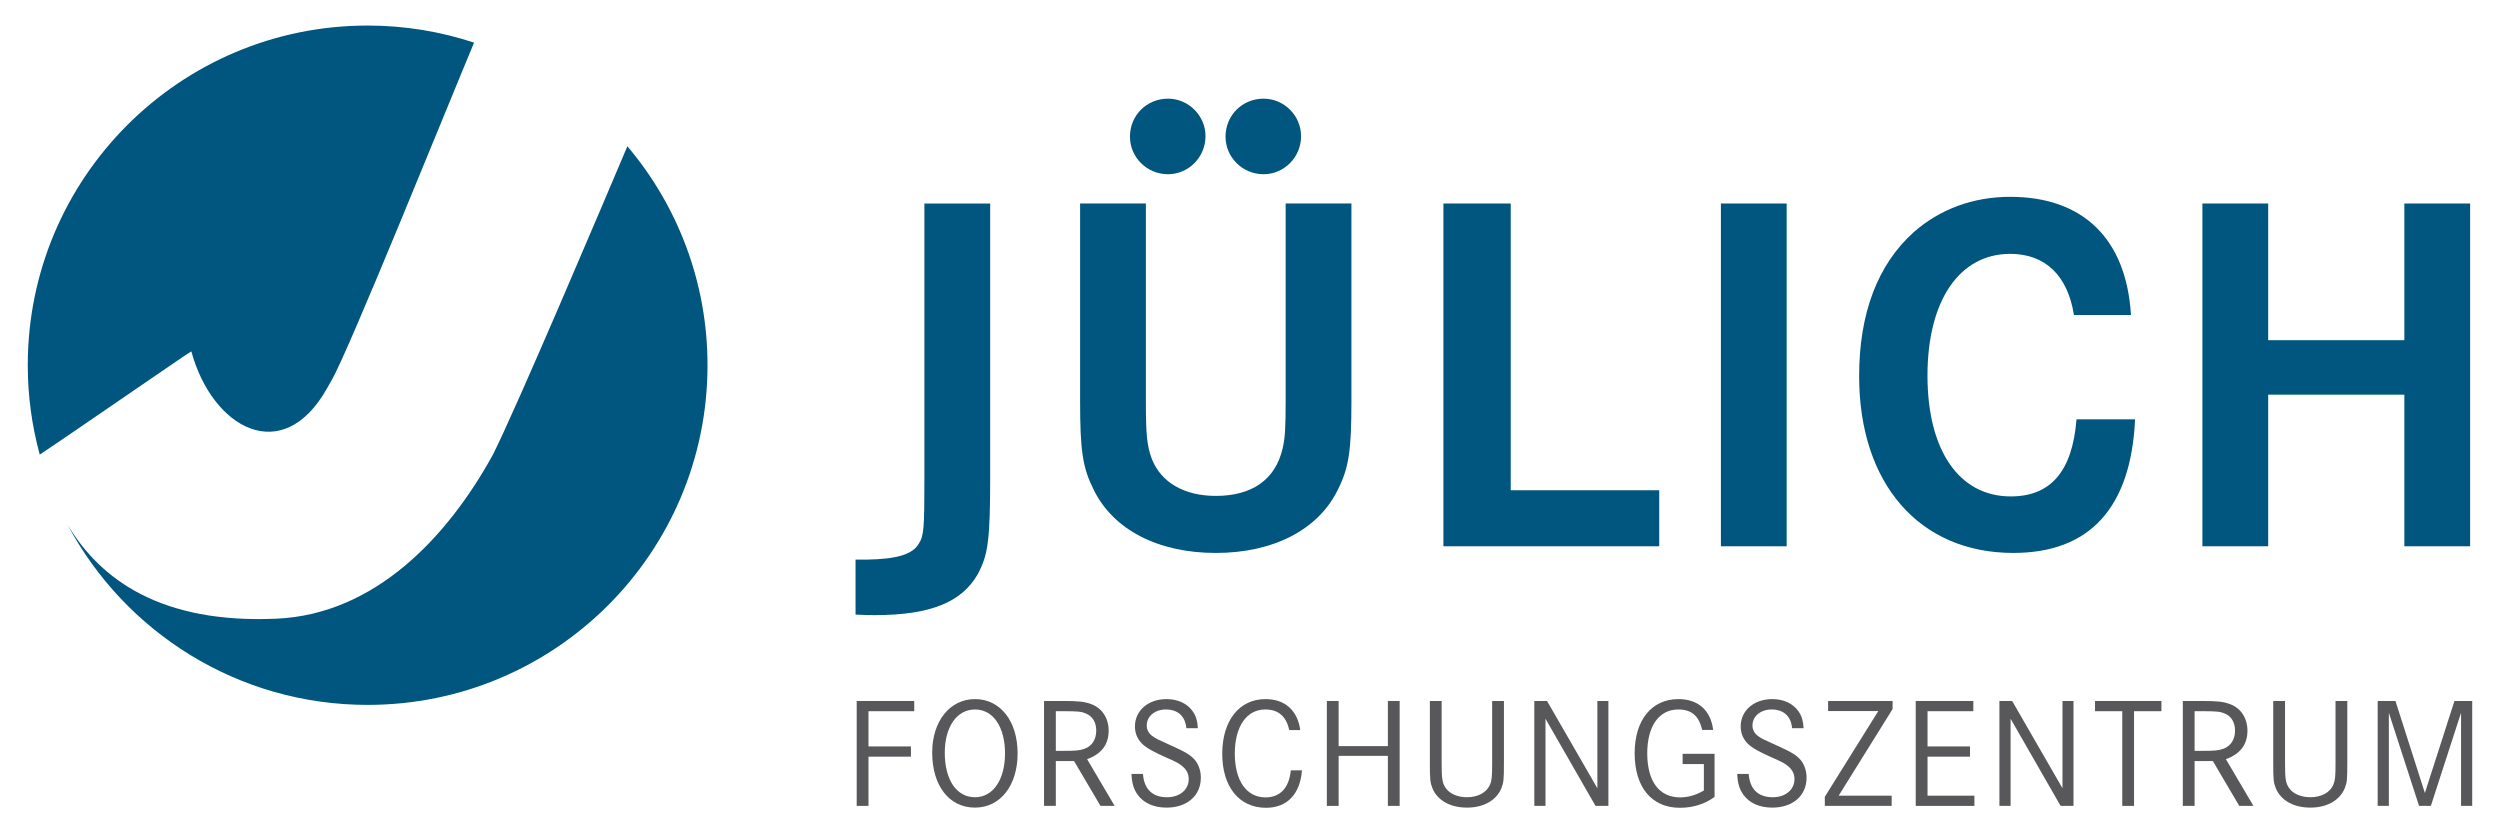
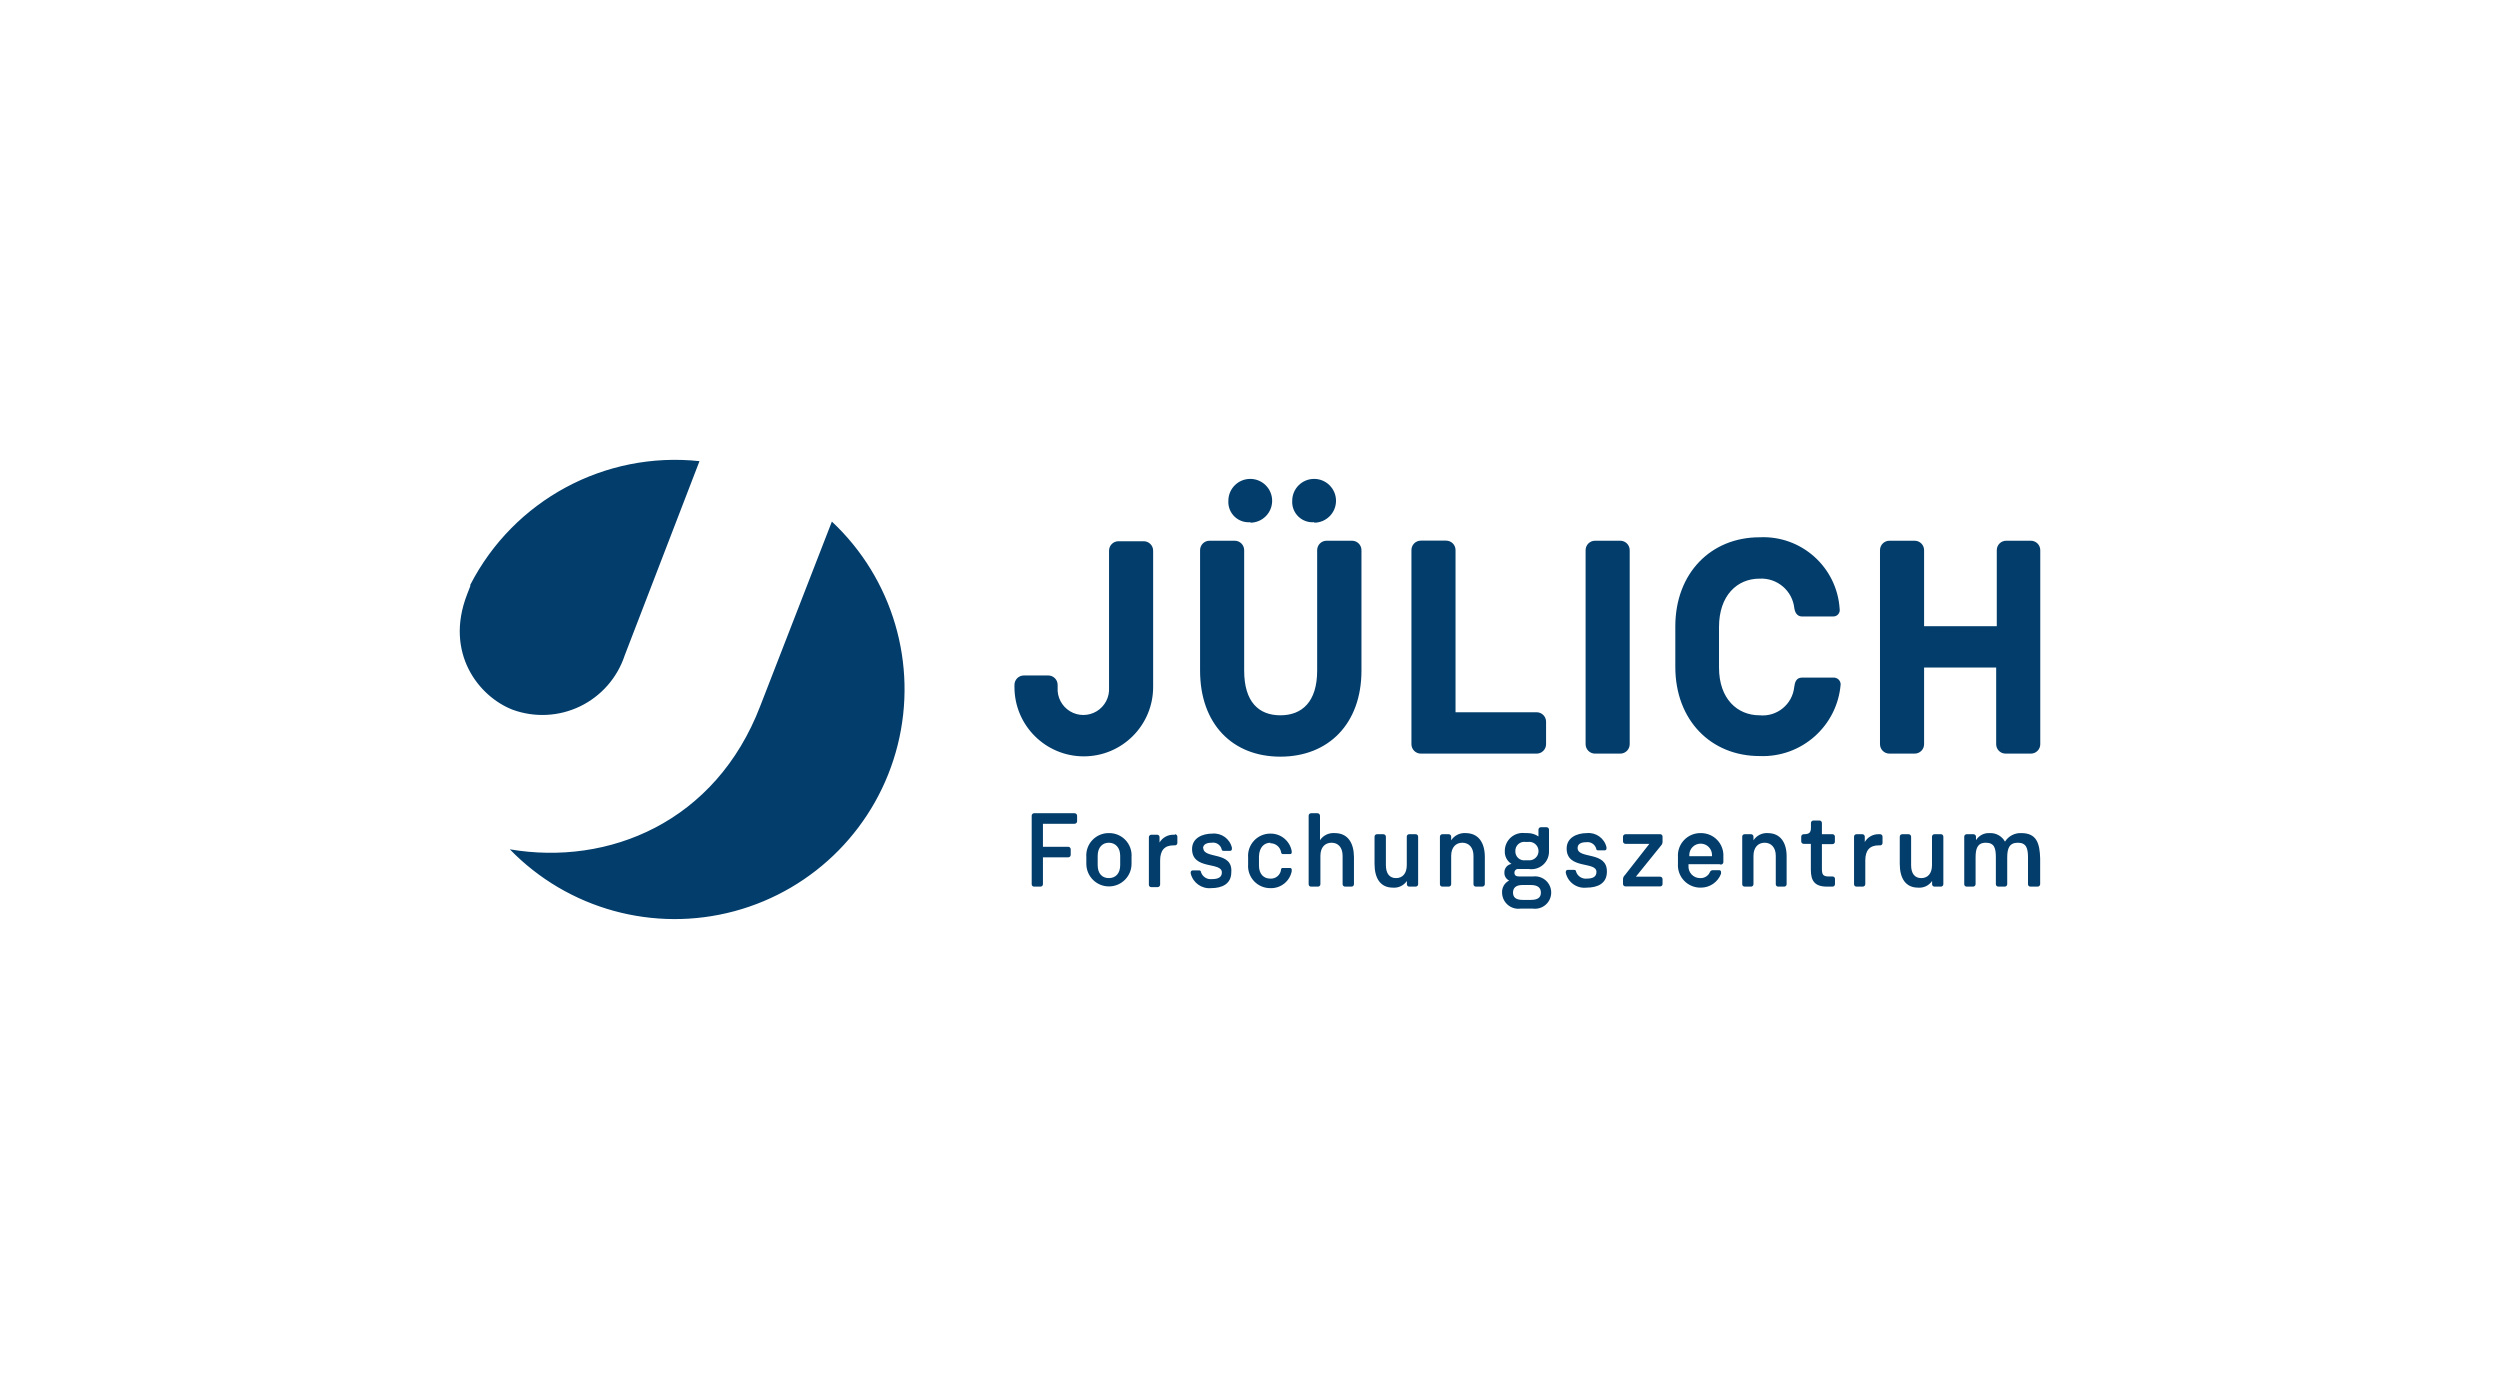
- <svg xmlns="http://www.w3.org/2000/svg" version="1.0" width="900" height="300" id="svg2616">
-   <defs id="defs2618">
-     <clipPath id="clipPath125">
-       <path d="M 455.872,24.874 L 567.455,24.874 L 567.455,64.761 L 455.872,64.761 L 455.872,24.874 z" id="path127" />
-     </clipPath>
-   </defs>
-   <g id="layer1">
-     <g transform="matrix(7.916602,0,0,-7.916602,-3598.957,514.4071)" id="g121">
-       <g clip-path="url(#clipPath125)" id="g123">
-         <g transform="translate(469.4743,47.3088)" id="g129">
-           <path d="M 0,0 C 0.004,-0.003 0.119,0.218 0.213,0.376 C 0.97,1.656 5.567,13.048 6.693,15.731 C 5.17,16.233 3.544,16.508 1.853,16.508 C -6.683,16.508 -13.603,9.592 -13.603,1.061 C -13.603,-0.346 -13.411,-1.707 -13.058,-3.002 C -12.088,-2.371 -6.173,1.72 -6.165,1.691 C -5.217,-1.795 -2.027,-3.593 0,0 M 13.664,11.019 C 12.503,8.273 8.595,-0.937 7.547,-3.01 C 5.483,-6.762 2.185,-10.263 -2.283,-10.464 C -7.527,-10.7 -10.304,-8.699 -11.799,-6.179 C -9.203,-11.061 -4.064,-14.385 1.853,-14.385 C 10.389,-14.385 17.308,-7.469 17.308,1.061 C 17.308,4.857 15.935,8.33 13.664,11.019" id="path131" style="fill:#00567e;fill-opacity:1;fill-rule:nonzero;stroke:none" />
-         </g>
-         <g transform="translate(499.6361,55.7243)" id="g133">
-           <path d="M 0,0 L 0,-12.409 C 0,-15.283 -0.093,-15.984 -0.561,-16.848 C -1.285,-18.134 -2.734,-18.718 -5.234,-18.718 C -5.421,-18.718 -5.725,-18.718 -6.122,-18.695 L -6.122,-16.194 L -5.772,-16.194 L -5.608,-16.194 C -4.253,-16.171 -3.528,-15.96 -3.248,-15.47 C -3.014,-15.119 -2.991,-14.769 -2.991,-12.479 L -2.991,0 L 0,0" id="path135" style="fill:#00567e;fill-opacity:1;fill-rule:nonzero;stroke:none" />
-         </g>
-         <g transform="translate(513.7736,58.7857)" id="g137">
-           <path d="M 0,0 C 0,-0.958 -0.771,-1.73 -1.706,-1.73 C -2.664,-1.73 -3.435,-0.958 -3.435,-0.024 C -3.435,0.957 -2.664,1.706 -1.706,1.706 C -0.771,1.706 0,0.935 0,0 M -4.346,0 C -4.346,-0.958 -5.118,-1.73 -6.052,-1.73 C -7.011,-1.73 -7.781,-0.958 -7.781,-0.024 C -7.781,0.957 -7.011,1.706 -6.052,1.706 C -5.118,1.706 -4.346,0.935 -4.346,0 M -7.057,-3.061 L -7.057,-12.011 C -7.057,-13.577 -7.011,-14.092 -6.777,-14.699 C -6.356,-15.75 -5.305,-16.358 -3.879,-16.358 C -2.22,-16.358 -1.168,-15.611 -0.841,-14.208 C -0.724,-13.717 -0.701,-13.25 -0.701,-12.011 L -0.701,-3.061 L 2.29,-3.061 L 2.29,-12.058 C 2.29,-14.302 2.173,-15.073 1.683,-16.054 C 0.794,-17.9 -1.262,-18.952 -3.879,-18.952 C -6.496,-18.952 -8.553,-17.9 -9.441,-16.054 C -9.932,-15.073 -10.048,-14.302 -10.048,-12.058 L -10.048,-3.061 L -7.057,-3.061" id="path139" style="fill:#00567e;fill-opacity:1;fill-rule:nonzero;stroke:none" />
-         </g>
-         <g transform="translate(523.3077,55.7243)" id="g141">
-           <path d="M 0,0 L 0,-13.04 L 6.753,-13.04 L 6.753,-15.587 L -3.061,-15.587 L -3.061,0 L 0,0 z" id="path143" style="fill:#00567e;fill-opacity:1;fill-rule:nonzero;stroke:none" />
-         </g>
-         <path d="M 532.865,55.724 L 535.856,55.724 L 535.856,40.137 L 532.865,40.137 L 532.865,55.724 z" id="path145" style="fill:#00567e;fill-opacity:1;fill-rule:nonzero;stroke:none" />
-         <g transform="translate(548.9192,50.6531)" id="g147">
-           <path d="M 0,0 C -0.281,1.8 -1.309,2.781 -2.898,2.781 C -5.211,2.781 -6.66,0.654 -6.66,-2.757 C -6.66,-6.169 -5.211,-8.249 -2.875,-8.249 C -1.052,-8.249 -0.07,-7.104 0.117,-4.744 L 2.781,-4.744 C 2.594,-8.763 0.724,-10.819 -2.758,-10.819 C -7.034,-10.819 -9.768,-7.665 -9.768,-2.781 C -9.768,0.07 -8.927,2.291 -7.291,3.763 C -6.099,4.814 -4.581,5.375 -2.898,5.375 C 0.42,5.375 2.384,3.459 2.594,0 L 0,0" id="path149" style="fill:#00567e;fill-opacity:1;fill-rule:nonzero;stroke:none" />
-         </g>
-         <g transform="translate(563.9443,49.5083)" id="g151">
-           <path d="M 0,0 L 0,6.216 L 2.991,6.216 L 2.991,-9.371 L 0,-9.371 L 0,-2.477 L -6.192,-2.477 L -6.192,-9.371 L -9.183,-9.371 L -9.183,6.216 L -6.192,6.216 L -6.192,0 L 0,0 z" id="path153" style="fill:#00567e;fill-opacity:1;fill-rule:nonzero;stroke:none" />
-         </g>
-         <g transform="translate(496.0333,31.0348)" id="g155">
-           <path d="M 0,0 L 0,-0.465 L -1.931,-0.465 L -1.931,-2.704 L -2.467,-2.704 L -2.467,2.067 L 0.15,2.067 L 0.15,1.602 L -1.931,1.602 L -1.931,0 L 0,0 z" id="path157" style="fill:#58585a;fill-opacity:1;fill-rule:nonzero;stroke:none" />
-         </g>
-         <g transform="translate(497.5717,30.7487)" id="g159">
-           <path d="M 0,0 C 0,-1.238 0.537,-2.024 1.373,-2.024 C 2.196,-2.024 2.739,-1.23 2.739,-0.029 C 2.739,1.18 2.196,1.967 1.373,1.967 C 0.551,1.967 0,1.18 0,0 M 3.312,-0.029 C 3.312,-1.495 2.525,-2.496 1.373,-2.496 C 0.201,-2.496 -0.572,-1.502 -0.572,0.007 C -0.572,1.43 0.229,2.439 1.373,2.439 C 2.525,2.439 3.312,1.438 3.312,-0.029" id="path161" style="fill:#58585a;fill-opacity:1;fill-rule:nonzero;stroke:none" />
-         </g>
-         <g transform="translate(502.9572,30.8343)" id="g163">
-           <path d="M 0,0 C 0.58,0 0.744,0.014 0.966,0.093 C 1.309,0.215 1.502,0.515 1.502,0.923 C 1.502,1.288 1.338,1.566 1.052,1.688 C 0.83,1.789 0.666,1.803 -0.014,1.803 L -0.336,1.803 L -0.336,0 L 0,0 z M -0.028,2.268 C 0.708,2.268 0.98,2.239 1.295,2.117 C 1.774,1.931 2.067,1.481 2.067,0.916 C 2.067,0.286 1.739,-0.143 1.087,-0.379 L 2.339,-2.503 L 1.695,-2.503 L 0.494,-0.465 L -0.336,-0.465 L -0.336,-2.503 L -0.872,-2.503 L -0.872,2.268 L -0.028,2.268" id="path165" style="fill:#58585a;fill-opacity:1;fill-rule:nonzero;stroke:none" />
-         </g>
-         <g transform="translate(508.5579,31.8644)" id="g167">
-           <path d="M 0,0 C -0.05,0.544 -0.386,0.851 -0.93,0.851 C -1.431,0.851 -1.802,0.544 -1.802,0.122 C -1.802,-0.079 -1.702,-0.257 -1.516,-0.379 C -1.359,-0.486 -1.359,-0.486 -0.665,-0.801 C -0.036,-1.08 0.215,-1.237 0.393,-1.452 C 0.565,-1.666 0.658,-1.945 0.658,-2.253 C 0.658,-3.068 0.029,-3.612 -0.901,-3.612 C -1.48,-3.612 -1.939,-3.405 -2.21,-3.033 C -2.396,-2.775 -2.475,-2.518 -2.496,-2.081 L -1.974,-2.081 C -1.924,-2.768 -1.545,-3.14 -0.88,-3.14 C -0.3,-3.14 0.107,-2.797 0.107,-2.317 C 0.107,-2.081 0.014,-1.896 -0.179,-1.731 C -0.329,-1.602 -0.451,-1.538 -0.923,-1.33 C -1.438,-1.101 -1.752,-0.93 -1.917,-0.794 C -2.196,-0.565 -2.339,-0.272 -2.339,0.079 C -2.339,0.801 -1.738,1.323 -0.901,1.323 C -0.379,1.323 0.057,1.116 0.3,0.751 C 0.444,0.544 0.501,0.336 0.522,0 L 0,0" id="path169" style="fill:#58585a;fill-opacity:1;fill-rule:nonzero;stroke:none" />
-         </g>
-         <g transform="translate(513.2358,31.7787)" id="g171">
-           <path d="M 0,0 C -0.136,0.629 -0.501,0.937 -1.087,0.937 C -1.938,0.937 -2.475,0.165 -2.475,-1.066 C -2.475,-2.303 -1.946,-3.061 -1.08,-3.061 C -0.415,-3.061 -0.007,-2.632 0.071,-1.831 L 0.579,-1.831 C 0.494,-2.918 -0.1,-3.534 -1.058,-3.534 C -2.274,-3.534 -3.047,-2.582 -3.047,-1.08 C -3.047,0.429 -2.274,1.409 -1.08,1.409 C -0.193,1.409 0.379,0.894 0.501,0 L 0,0" id="path173" style="fill:#58585a;fill-opacity:1;fill-rule:nonzero;stroke:none" />
-         </g>
-         <g transform="translate(517.7208,31.0489)" id="g175">
-           <path d="M 0,0 L 0,2.053 L 0.536,2.053 L 0.536,-2.718 L 0,-2.718 L 0,-0.443 L -2.239,-0.443 L -2.239,-2.718 L -2.775,-2.718 L -2.775,2.053 L -2.239,2.053 L -2.239,0 L 0,0 z" id="path177" style="fill:#58585a;fill-opacity:1;fill-rule:nonzero;stroke:none" />
-         </g>
-         <g transform="translate(520.1667,33.1019)" id="g179">
-           <path d="M 0,0 L 0,-2.811 C 0,-3.541 0.029,-3.719 0.172,-3.941 C 0.351,-4.213 0.715,-4.377 1.152,-4.377 C 1.659,-4.377 2.06,-4.156 2.203,-3.791 C 2.282,-3.605 2.296,-3.419 2.296,-2.811 L 2.296,0 L 2.832,0 L 2.832,-2.818 C 2.832,-3.576 2.818,-3.705 2.718,-3.963 C 2.489,-4.52 1.91,-4.849 1.152,-4.849 C 0.386,-4.849 -0.193,-4.52 -0.422,-3.963 C -0.522,-3.705 -0.536,-3.576 -0.536,-2.818 L -0.536,0 L 0,0" id="path181" style="fill:#58585a;fill-opacity:1;fill-rule:nonzero;stroke:none" />
-         </g>
-         <g transform="translate(524.959,33.1019)" id="g183">
-           <path d="M 0,0 L 2.289,-3.97 L 2.289,0 L 2.79,0 L 2.79,-4.771 L 2.204,-4.771 L -0.071,-0.808 L -0.071,-4.771 L -0.579,-4.771 L -0.579,0 L 0,0 z" id="path185" style="fill:#58585a;fill-opacity:1;fill-rule:nonzero;stroke:none" />
-         </g>
-         <g transform="translate(532.5768,30.6987)" id="g187">
-           <path d="M 0,0 L 0,-1.96 C -0.45,-2.289 -0.987,-2.454 -1.573,-2.454 C -2.861,-2.454 -3.634,-1.523 -3.634,0.028 C -3.634,1.531 -2.861,2.489 -1.645,2.489 C -0.751,2.489 -0.172,1.981 -0.064,1.087 L -0.565,1.087 C -0.708,1.724 -1.051,2.017 -1.645,2.017 C -2.525,2.017 -3.061,1.266 -3.061,0.021 C -3.061,-1.252 -2.517,-1.981 -1.566,-1.981 C -1.202,-1.981 -0.837,-1.874 -0.486,-1.667 L -0.486,-0.465 L -1.452,-0.465 L -1.452,0 L 0,0" id="path189" style="fill:#58585a;fill-opacity:1;fill-rule:nonzero;stroke:none" />
-         </g>
-         <g transform="translate(536.1028,31.8644)" id="g191">
-           <path d="M 0,0 C -0.05,0.544 -0.386,0.851 -0.929,0.851 C -1.43,0.851 -1.802,0.544 -1.802,0.122 C -1.802,-0.079 -1.702,-0.257 -1.516,-0.379 C -1.359,-0.486 -1.359,-0.486 -0.665,-0.801 C -0.035,-1.08 0.215,-1.237 0.394,-1.452 C 0.565,-1.666 0.658,-1.945 0.658,-2.253 C 0.658,-3.068 0.029,-3.612 -0.901,-3.612 C -1.481,-3.612 -1.938,-3.405 -2.21,-3.033 C -2.396,-2.775 -2.475,-2.518 -2.496,-2.081 L -1.974,-2.081 C -1.924,-2.768 -1.545,-3.14 -0.88,-3.14 C -0.3,-3.14 0.108,-2.797 0.108,-2.317 C 0.108,-2.081 0.015,-1.896 -0.178,-1.731 C -0.329,-1.602 -0.45,-1.538 -0.923,-1.33 C -1.438,-1.101 -1.752,-0.93 -1.917,-0.794 C -2.195,-0.565 -2.338,-0.272 -2.338,0.079 C -2.338,0.801 -1.738,1.323 -0.901,1.323 C -0.379,1.323 0.058,1.116 0.301,0.751 C 0.444,0.544 0.501,0.336 0.523,0 L 0,0" id="path193" style="fill:#58585a;fill-opacity:1;fill-rule:nonzero;stroke:none" />
-         </g>
-         <g transform="translate(540.6736,33.1019)" id="g195">
-           <path d="M 0,0 L 0,-0.365 L -2.453,-4.306 L -0.043,-4.306 L -0.043,-4.771 L -3.083,-4.771 L -3.083,-4.356 L -0.651,-0.458 L -2.933,-0.458 L -2.933,0 L 0,0 z" id="path197" style="fill:#58585a;fill-opacity:1;fill-rule:nonzero;stroke:none" />
-         </g>
-         <g transform="translate(544.1926,31.0348)" id="g199">
-           <path d="M 0,0 L 0,-0.465 L -1.931,-0.465 L -1.931,-2.239 L 0.201,-2.239 L 0.201,-2.704 L -2.468,-2.704 L -2.468,2.067 L 0.151,2.067 L 0.151,1.602 L -1.931,1.602 L -1.931,0 L 0,0 z" id="path201" style="fill:#58585a;fill-opacity:1;fill-rule:nonzero;stroke:none" />
-         </g>
-         <g transform="translate(546.1095,33.1019)" id="g203">
-           <path d="M 0,0 L 2.289,-3.97 L 2.289,0 L 2.79,0 L 2.79,-4.771 L 2.203,-4.771 L -0.071,-0.808 L -0.071,-4.771 L -0.579,-4.771 L -0.579,0 L 0,0 z" id="path205" style="fill:#58585a;fill-opacity:1;fill-rule:nonzero;stroke:none" />
-         </g>
-         <g transform="translate(552.8975,33.1019)" id="g207">
-           <path d="M 0,0 L 0,-0.465 L -1.245,-0.465 L -1.245,-4.771 L -1.781,-4.771 L -1.781,-0.465 L -3.019,-0.465 L -3.019,0 L 0,0 z" id="path209" style="fill:#58585a;fill-opacity:1;fill-rule:nonzero;stroke:none" />
-         </g>
-         <g transform="translate(554.7425,30.8343)" id="g211">
-           <path d="M 0,0 C 0.58,0 0.744,0.014 0.966,0.093 C 1.309,0.215 1.502,0.515 1.502,0.923 C 1.502,1.288 1.338,1.566 1.052,1.688 C 0.83,1.789 0.666,1.803 -0.014,1.803 L -0.336,1.803 L -0.336,0 L 0,0 z M -0.028,2.268 C 0.708,2.268 0.98,2.239 1.295,2.117 C 1.774,1.931 2.067,1.481 2.067,0.916 C 2.067,0.286 1.739,-0.143 1.087,-0.379 L 2.339,-2.503 L 1.695,-2.503 L 0.494,-0.465 L -0.336,-0.465 L -0.336,-2.503 L -0.872,-2.503 L -0.872,2.268 L -0.028,2.268" id="path213" style="fill:#58585a;fill-opacity:1;fill-rule:nonzero;stroke:none" />
-         </g>
-         <g transform="translate(558.5187,33.1019)" id="g215">
-           <path d="M 0,0 L 0,-2.811 C 0,-3.541 0.028,-3.719 0.172,-3.941 C 0.35,-4.213 0.715,-4.377 1.152,-4.377 C 1.659,-4.377 2.06,-4.156 2.203,-3.791 C 2.281,-3.605 2.296,-3.419 2.296,-2.811 L 2.296,0 L 2.832,0 L 2.832,-2.818 C 2.832,-3.576 2.818,-3.705 2.718,-3.963 C 2.489,-4.52 1.909,-4.849 1.152,-4.849 C 0.386,-4.849 -0.193,-4.52 -0.422,-3.963 C -0.523,-3.705 -0.537,-3.576 -0.537,-2.818 L -0.537,0 L 0,0" id="path217" style="fill:#58585a;fill-opacity:1;fill-rule:nonzero;stroke:none" />
-         </g>
-         <g transform="translate(563.5398,33.1019)" id="g219">
-           <path d="M 0,0 L 1.338,-4.184 L 2.683,0 L 3.491,0 L 3.491,-4.771 L 2.983,-4.771 L 2.983,-0.536 L 1.61,-4.771 L 1.073,-4.771 L -0.3,-0.536 L -0.3,-4.771 L -0.808,-4.771 L -0.808,0 L 0,0 z" id="path221" style="fill:#58585a;fill-opacity:1;fill-rule:nonzero;stroke:none" />
-         </g>
-       </g>
-     </g>
-   </g>
+ <svg xmlns="http://www.w3.org/2000/svg" id="Ebene_1" data-name="Ebene 1" viewBox="0 0 246.61 136.06">
+   <path d="M139.64,82.29H139a.23.23,0,0,0-.23.24v2.81c0,.83-.42,1.28-1.06,1.28s-1-.45-1-1.28V82.53a.25.25,0,0,0-.25-.24h-.63a.24.24,0,0,0-.24.24v2.68c0,1.45.59,2.35,1.81,2.35a1.51,1.51,0,0,0,1.38-.66v.32a.23.23,0,0,0,.23.24h.64a.24.24,0,0,0,.24-.24V82.53A.24.24,0,0,0,139.64,82.29Zm-8-.11a1.58,1.58,0,0,0-1.43.7V80.47a.25.25,0,0,0-.25-.25h-.63a.24.24,0,0,0-.24.25v6.75a.23.23,0,0,0,.24.24H130a.24.24,0,0,0,.25-.24v-2.8c0-.83.45-1.29,1.1-1.29s1.09.46,1.09,1.29v2.8a.24.24,0,0,0,.24.24h.63a.24.24,0,0,0,.25-.24V84.54C133.55,83.13,132.94,82.18,131.67,82.18Zm1.71-28.84h-2.49a.93.93,0,0,0-.93.93V66.15c0,3.09-1.5,4.41-3.63,4.41s-3.57-1.32-3.57-4.41V54.27a.93.93,0,0,0-.93-.93h-2.49a.93.93,0,0,0-.93.93V66.15c0,5.25,3.18,8.49,7.92,8.49s8-3.24,8-8.49V54.27A.93.93,0,0,0,133.38,53.34Zm-17.46,29h-.13a1.57,1.57,0,0,0-1.38.77v-.53a.23.23,0,0,0-.23-.24h-.58a.24.24,0,0,0-.24.24v4.69a.23.23,0,0,0,.24.24h.62a.25.25,0,0,0,.25-.24V84.88c0-1,.44-1.49,1.31-1.49h.14a.24.24,0,0,0,.25-.23v-.63A.25.25,0,0,0,115.92,82.29Zm9.41.84a1.07,1.07,0,0,1,1.08.92.17.17,0,0,0,.17.15h.72a.15.15,0,0,0,.15-.17.32.32,0,0,0,0-.13,2.11,2.11,0,0,0-2.1-1.72,2.19,2.19,0,0,0-2.2,2.36v.67a2.18,2.18,0,0,0,2.2,2.35,2.07,2.07,0,0,0,2.1-1.66,1.28,1.28,0,0,0,0-.17.16.16,0,0,0-.17-.16h-.72a.15.15,0,0,0-.16.14,1,1,0,0,1-1.07.91c-.64,0-1.11-.45-1.11-1.28v-.92C124.22,83.59,124.69,83.13,125.33,83.13Zm-6.63.52c0-.43.39-.57.84-.57a.88.88,0,0,1,1,.64c0,.11.07.16.19.16h.65a.17.17,0,0,0,.17-.18.44.44,0,0,0,0-.13,1.81,1.81,0,0,0-1.93-1.39c-1,0-2,.45-2,1.52,0,2.1,2.94,1.23,2.94,2.31,0,.48-.36.66-1,.66a1,1,0,0,1-1.06-.69c0-.1-.07-.17-.18-.17h-.64a.19.19,0,0,0-.19.17.31.31,0,0,0,0,.14,1.89,1.89,0,0,0,2,1.44c1.07,0,2-.4,2-1.57C121.63,83.92,118.7,84.78,118.7,83.65Zm4.66-32.14a2.16,2.16,0,1,0-2.16-2.16A2,2,0,0,0,123.36,51.51Zm6.3,0a2.16,2.16,0,1,0-2.16-2.16A2,2,0,0,0,129.66,51.51Zm-15.88,2.76a.93.93,0,0,0-.93-.93h-2.49a.93.93,0,0,0-.93.93V67.83a2.54,2.54,0,1,1-5.07,0v-.27a.93.93,0,0,0-.93-.93H101a.93.93,0,0,0-.93.93v.21a6.84,6.84,0,1,0,13.68,0ZM61.62,64.66,69,45.49a22.7,22.7,0,0,0-22.61,12.2.5.5,0,0,1,0,.13l-.32.83c-2.24,5.79,1.18,10.08,4.5,11.36A8.55,8.55,0,0,0,61.62,64.66Zm47.76,17.52a2.2,2.2,0,0,0-2.22,2.36v.67a2.23,2.23,0,1,0,4.46,0v-.67A2.2,2.2,0,0,0,109.38,82.18Zm1.12,3.16c0,.83-.46,1.28-1.12,1.28s-1.1-.45-1.1-1.28v-.92c0-.83.47-1.29,1.1-1.29s1.12.46,1.12,1.29ZM75,69.63C70.6,81.13,60,85.44,50.29,83.78A22.67,22.67,0,1,0,82.06,51.45ZM106,80.22h-4a.24.24,0,0,0-.23.25v6.75a.23.23,0,0,0,.23.24h.63a.24.24,0,0,0,.25-.24V84.57h2.5a.24.24,0,0,0,.24-.24v-.55a.25.25,0,0,0-.24-.25h-2.5V81.26H106a.25.25,0,0,0,.25-.24v-.55A.25.25,0,0,0,106,80.22Zm85.45,2.07h-.63a.24.24,0,0,0-.24.24v2.81c0,.83-.42,1.28-1.06,1.28s-1-.45-1-1.28V82.53a.25.25,0,0,0-.25-.24h-.63a.24.24,0,0,0-.24.24v2.68c0,1.45.59,2.35,1.81,2.35a1.51,1.51,0,0,0,1.38-.66v.32a.23.23,0,0,0,.24.24h.63a.24.24,0,0,0,.24-.24V82.53A.24.24,0,0,0,191.42,82.29ZM180.86,66.84h-3.09c-.6,0-.72.48-.78.93a3.13,3.13,0,0,1-3.42,2.79c-2.19,0-4-1.62-4-4.71v-4c0-3.09,1.77-4.77,4-4.77A3.27,3.27,0,0,1,177,60c.09.6.42.81.75.81h3.06a.63.63,0,0,0,.66-.75A7.55,7.55,0,0,0,173.57,53c-4.8,0-8.31,3.54-8.31,8.79v4c0,5.25,3.51,8.79,8.31,8.79a7.71,7.71,0,0,0,8-7.08A.68.68,0,0,0,180.86,66.84Zm4.6,15.45h-.14a1.54,1.54,0,0,0-1.37.77v-.53a.24.24,0,0,0-.24-.24h-.58a.24.24,0,0,0-.24.24v4.69a.23.23,0,0,0,.24.24h.62a.25.25,0,0,0,.25-.24V84.88c0-1,.44-1.49,1.31-1.49h.15a.23.23,0,0,0,.24-.23v-.63A.24.24,0,0,0,185.46,82.29Zm-4.69,0h-1.05v-1.1a.24.24,0,0,0-.24-.25h-.61a.24.24,0,0,0-.23.25v.45c0,.53-.21.65-.72.65a.24.24,0,0,0-.24.24V83a.24.24,0,0,0,.24.24h.71V85.8c0,1.07.36,1.66,1.6,1.66h.54a.24.24,0,0,0,.24-.24v-.53a.23.23,0,0,0-.24-.23h-.36c-.62,0-.69-.22-.69-.81V83.27h1.05A.24.24,0,0,0,181,83v-.5A.24.24,0,0,0,180.77,82.29Zm18.62-.11a1.81,1.81,0,0,0-1.61.84,1.64,1.64,0,0,0-1.52-.84,1.47,1.47,0,0,0-1.34.7v-.35a.25.25,0,0,0-.25-.24H194a.24.24,0,0,0-.24.24v4.69a.23.23,0,0,0,.24.24h.63a.25.25,0,0,0,.25-.24V84.58c0-.83.16-1.45,1-1.45s1,.51,1,1.45v2.64a.24.24,0,0,0,.24.24h.64a.24.24,0,0,0,.24-.24V84.58c0-.89.21-1.45,1.05-1.45s1,.56,1,1.45v2.64a.23.23,0,0,0,.24.24H201a.25.25,0,0,0,.25-.24V84.69C201.21,83.2,200.91,82.18,199.39,82.18Zm-25,0a1.57,1.57,0,0,0-1.42.71v-.36a.24.24,0,0,0-.24-.24h-.64a.23.23,0,0,0-.23.24v4.69a.23.23,0,0,0,.23.24h.64a.24.24,0,0,0,.24-.24v-2.8c0-.83.46-1.29,1.1-1.29s1.1.46,1.1,1.29v2.8a.23.23,0,0,0,.24.24H176a.24.24,0,0,0,.24-.24V84.54C176.26,83.13,175.64,82.18,174.37,82.18Zm26-28.84h-2.49a.93.93,0,0,0-.93.93v7.5H189.8v-7.5a.93.93,0,0,0-.93-.93h-2.49a.93.93,0,0,0-.93.93V73.41a.93.93,0,0,0,.93.93h2.49a.93.93,0,0,0,.93-.93V65.85h7.11v7.56a.93.93,0,0,0,.93.93h2.49a.93.93,0,0,0,.93-.93V54.27A.93.93,0,0,0,200.33,53.34ZM144.57,82.18a1.57,1.57,0,0,0-1.42.71v-.36a.24.24,0,0,0-.24-.24h-.63a.24.24,0,0,0-.24.24v4.69a.23.23,0,0,0,.24.24h.63a.24.24,0,0,0,.24-.24v-2.8c0-.83.46-1.29,1.1-1.29s1.1.46,1.1,1.29v2.8a.23.23,0,0,0,.24.24h.63a.25.25,0,0,0,.25-.24V84.54C146.47,83.13,145.85,82.18,144.57,82.18Zm6.66,4.28h-1.34c-.35,0-.5-.11-.5-.37a.36.36,0,0,1,.41-.37h1a1.73,1.73,0,0,0,2-1.76V81.84a.24.24,0,0,0-.24-.24H152a.24.24,0,0,0-.24.24v.67a1.87,1.87,0,0,0-1.06-.33h-.26a1.77,1.77,0,0,0-2,1.78,1.4,1.4,0,0,0,.66,1.26.83.83,0,0,0-.7.85.82.82,0,0,0,.47.79,1.26,1.26,0,0,0-.7,1.19A1.61,1.61,0,0,0,150,89.63h1.2a1.6,1.6,0,1,0,0-3.17Zm-.75-3.41h.28a.91.91,0,1,1,0,1.81h-.28a.87.87,0,0,1-1-.9A.88.88,0,0,1,150.48,83.05Zm.54,5.72h-.82c-.7,0-.95-.28-.95-.72s.25-.75.95-.75H151c.71,0,1,.29,1,.75S151.73,88.77,151,88.77Zm4.6-5.12c0-.43.39-.57.84-.57a.89.89,0,0,1,1,.64c0,.11.07.16.18.16h.66a.17.17,0,0,0,.17-.18.44.44,0,0,0,0-.13,1.81,1.81,0,0,0-1.93-1.39c-1,0-2,.45-2,1.52,0,2.1,2.94,1.23,2.94,2.31,0,.48-.36.66-.95.66a1,1,0,0,1-1.06-.69c0-.1-.07-.17-.18-.17h-.65a.18.18,0,0,0-.18.17.31.31,0,0,0,0,.14,1.88,1.88,0,0,0,2.05,1.44c1.07,0,2-.4,2-1.57C158.55,83.92,155.62,84.78,155.62,83.65Zm-3.11-10.24V71.19a.93.93,0,0,0-.93-.93h-8v-16a.93.93,0,0,0-.93-.93h-2.49a.93.93,0,0,0-.93.93V73.41a.93.93,0,0,0,.93.93h11.4A.93.93,0,0,0,152.51,73.41Zm8.25,0V54.27a.93.93,0,0,0-.93-.93h-2.49a.93.93,0,0,0-.93.93V73.41a.93.93,0,0,0,.93.93h2.49A.93.93,0,0,0,160.76,73.41Zm3,8.88h-3.41a.25.25,0,0,0-.25.24V83a.24.24,0,0,0,.25.24h2.35l-2.41,3.08a.56.56,0,0,0-.19.46v.42a.24.24,0,0,0,.25.24h3.41a.23.23,0,0,0,.24-.24v-.47a.24.24,0,0,0-.24-.25h-2.39l2.48-3.07A.53.53,0,0,0,164,83v-.5A.24.24,0,0,0,163.8,82.29Zm4-.11a2.21,2.21,0,0,0-2.24,2.36v.67a2.21,2.21,0,0,0,2.25,2.35,2.12,2.12,0,0,0,2-1.37.64.64,0,0,0,0-.17.17.17,0,0,0-.17-.18h-.67a.3.3,0,0,0-.24.15,1,1,0,0,1-1,.63,1.14,1.14,0,0,1-1.13-1.23v-.14h3.07A.25.25,0,0,0,170,85v-.48A2.2,2.2,0,0,0,167.81,82.18Zm1.12,2.28h-2.24v-.12a1.12,1.12,0,1,1,2.24,0Z" style="fill: #023d6b" />
+   <rect width="246.61" height="136.06" style="fill: none" />
</svg>
